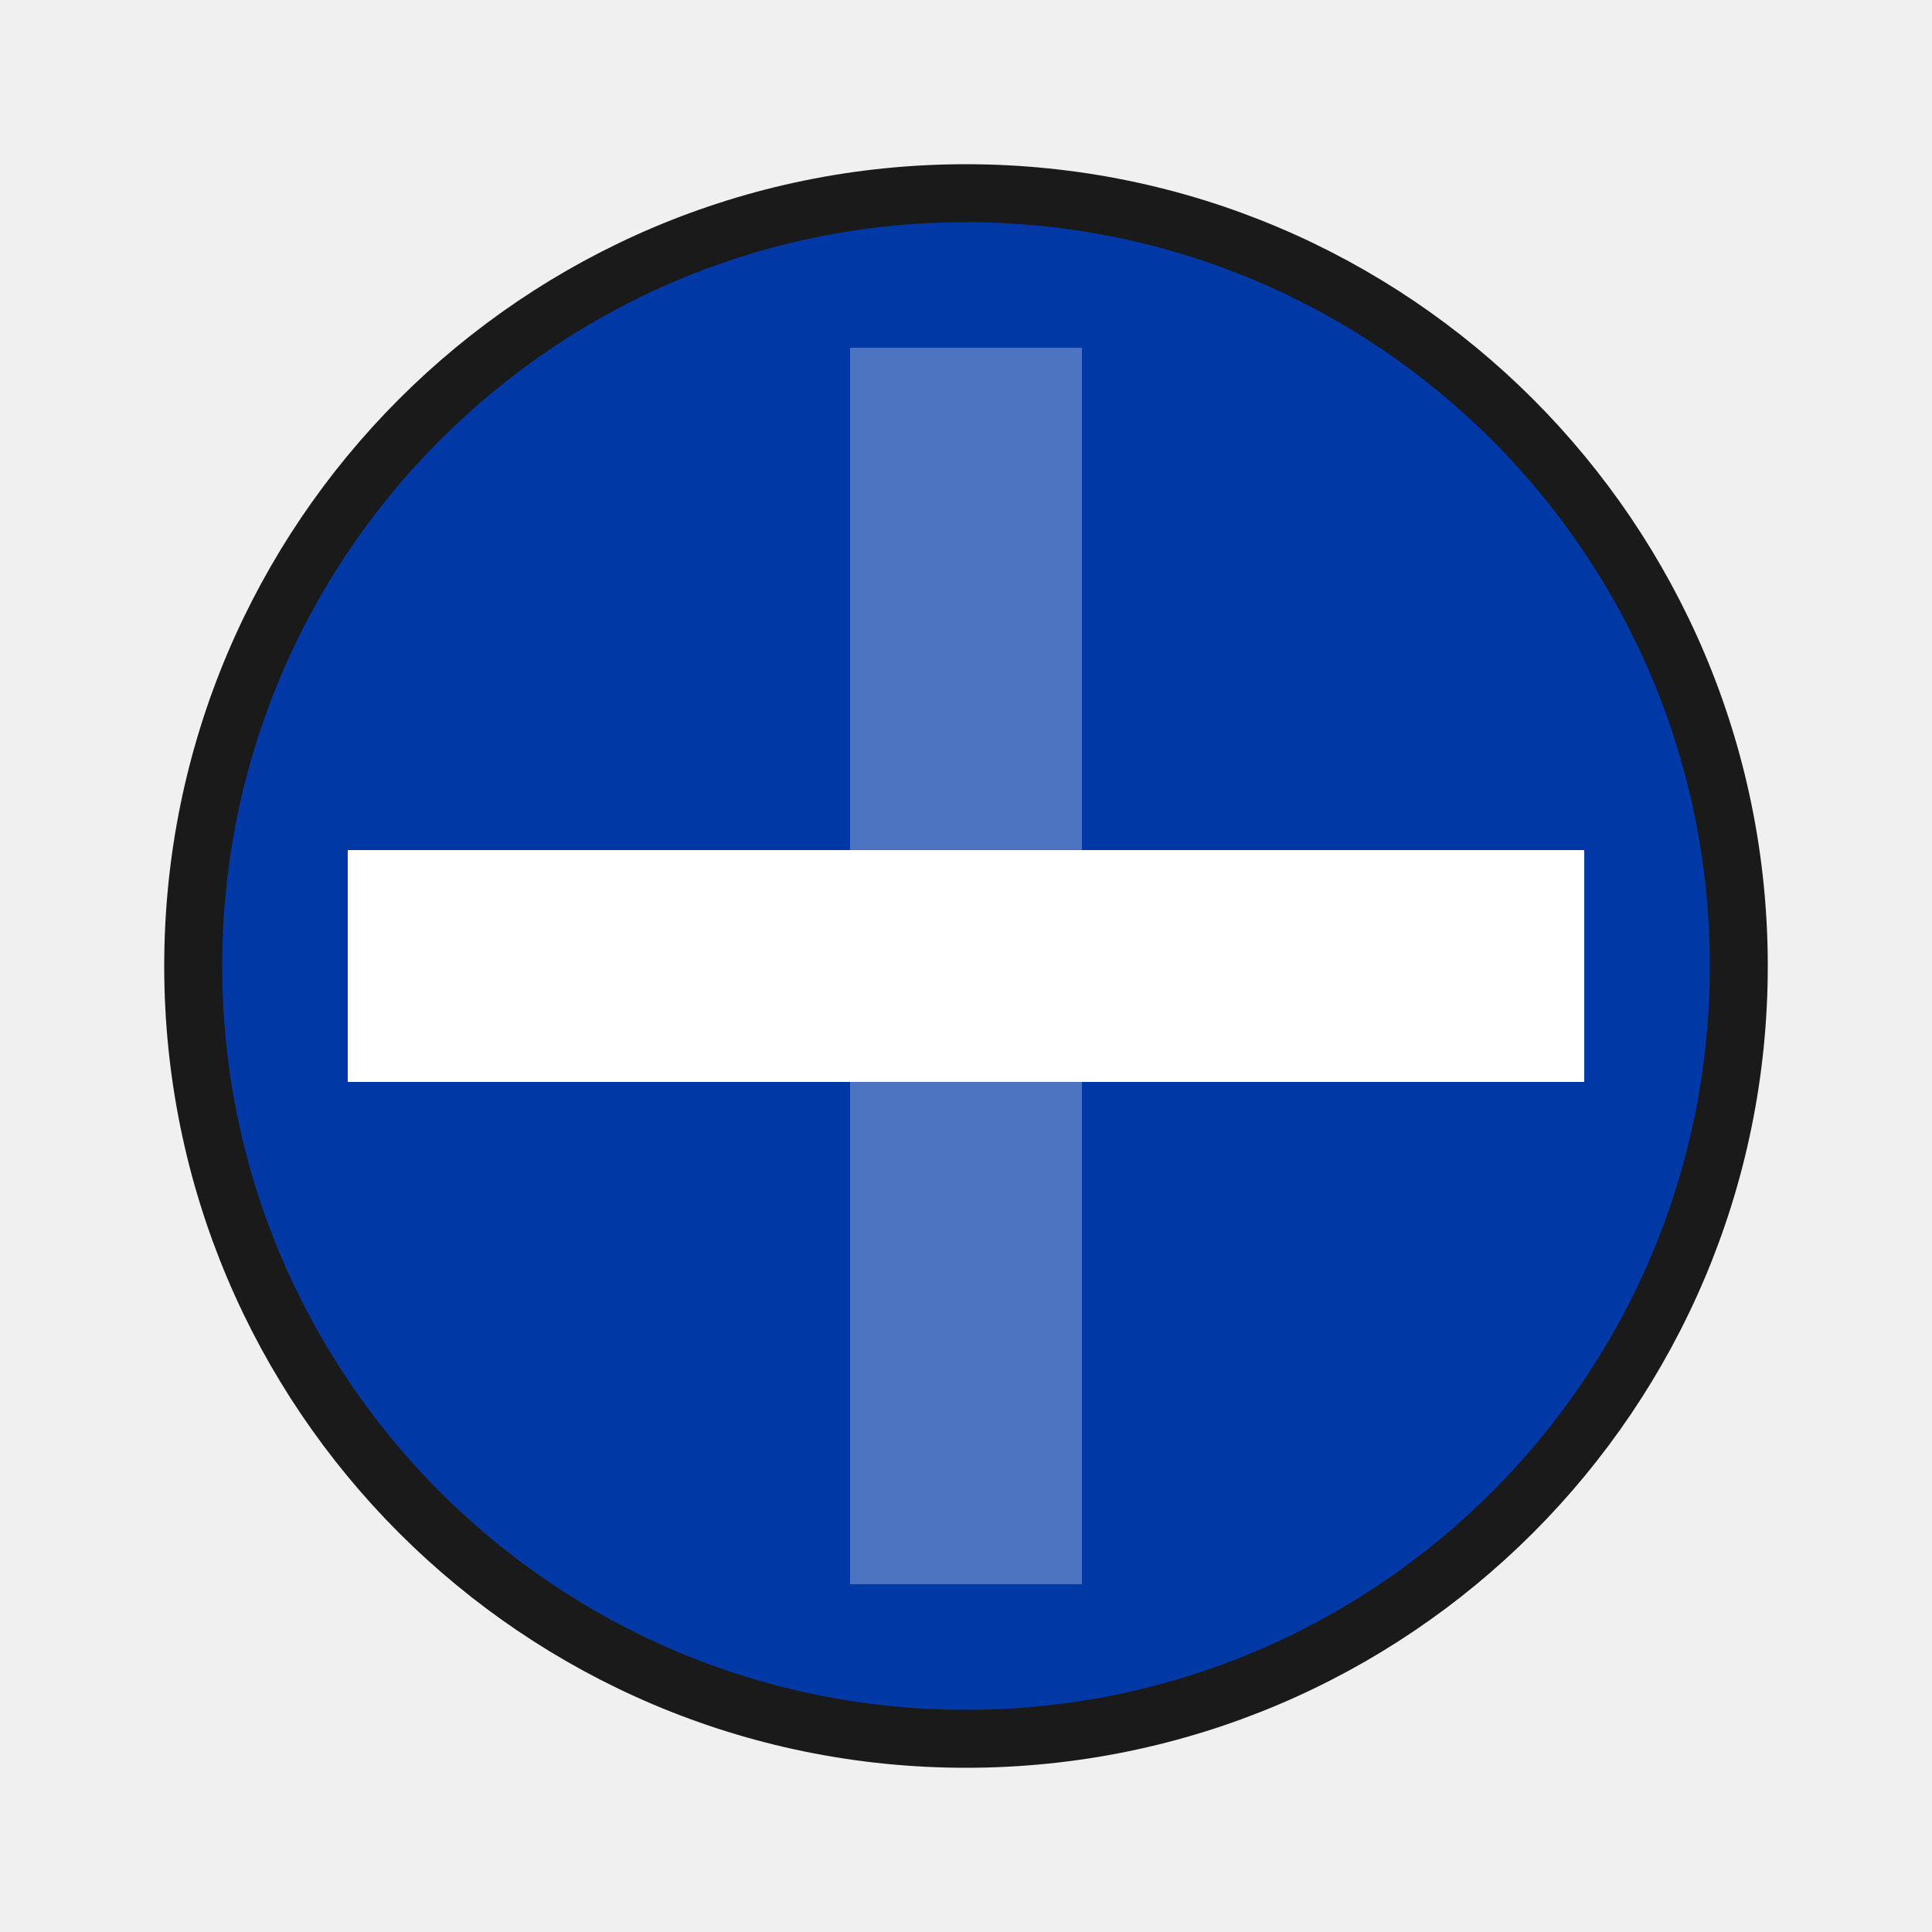
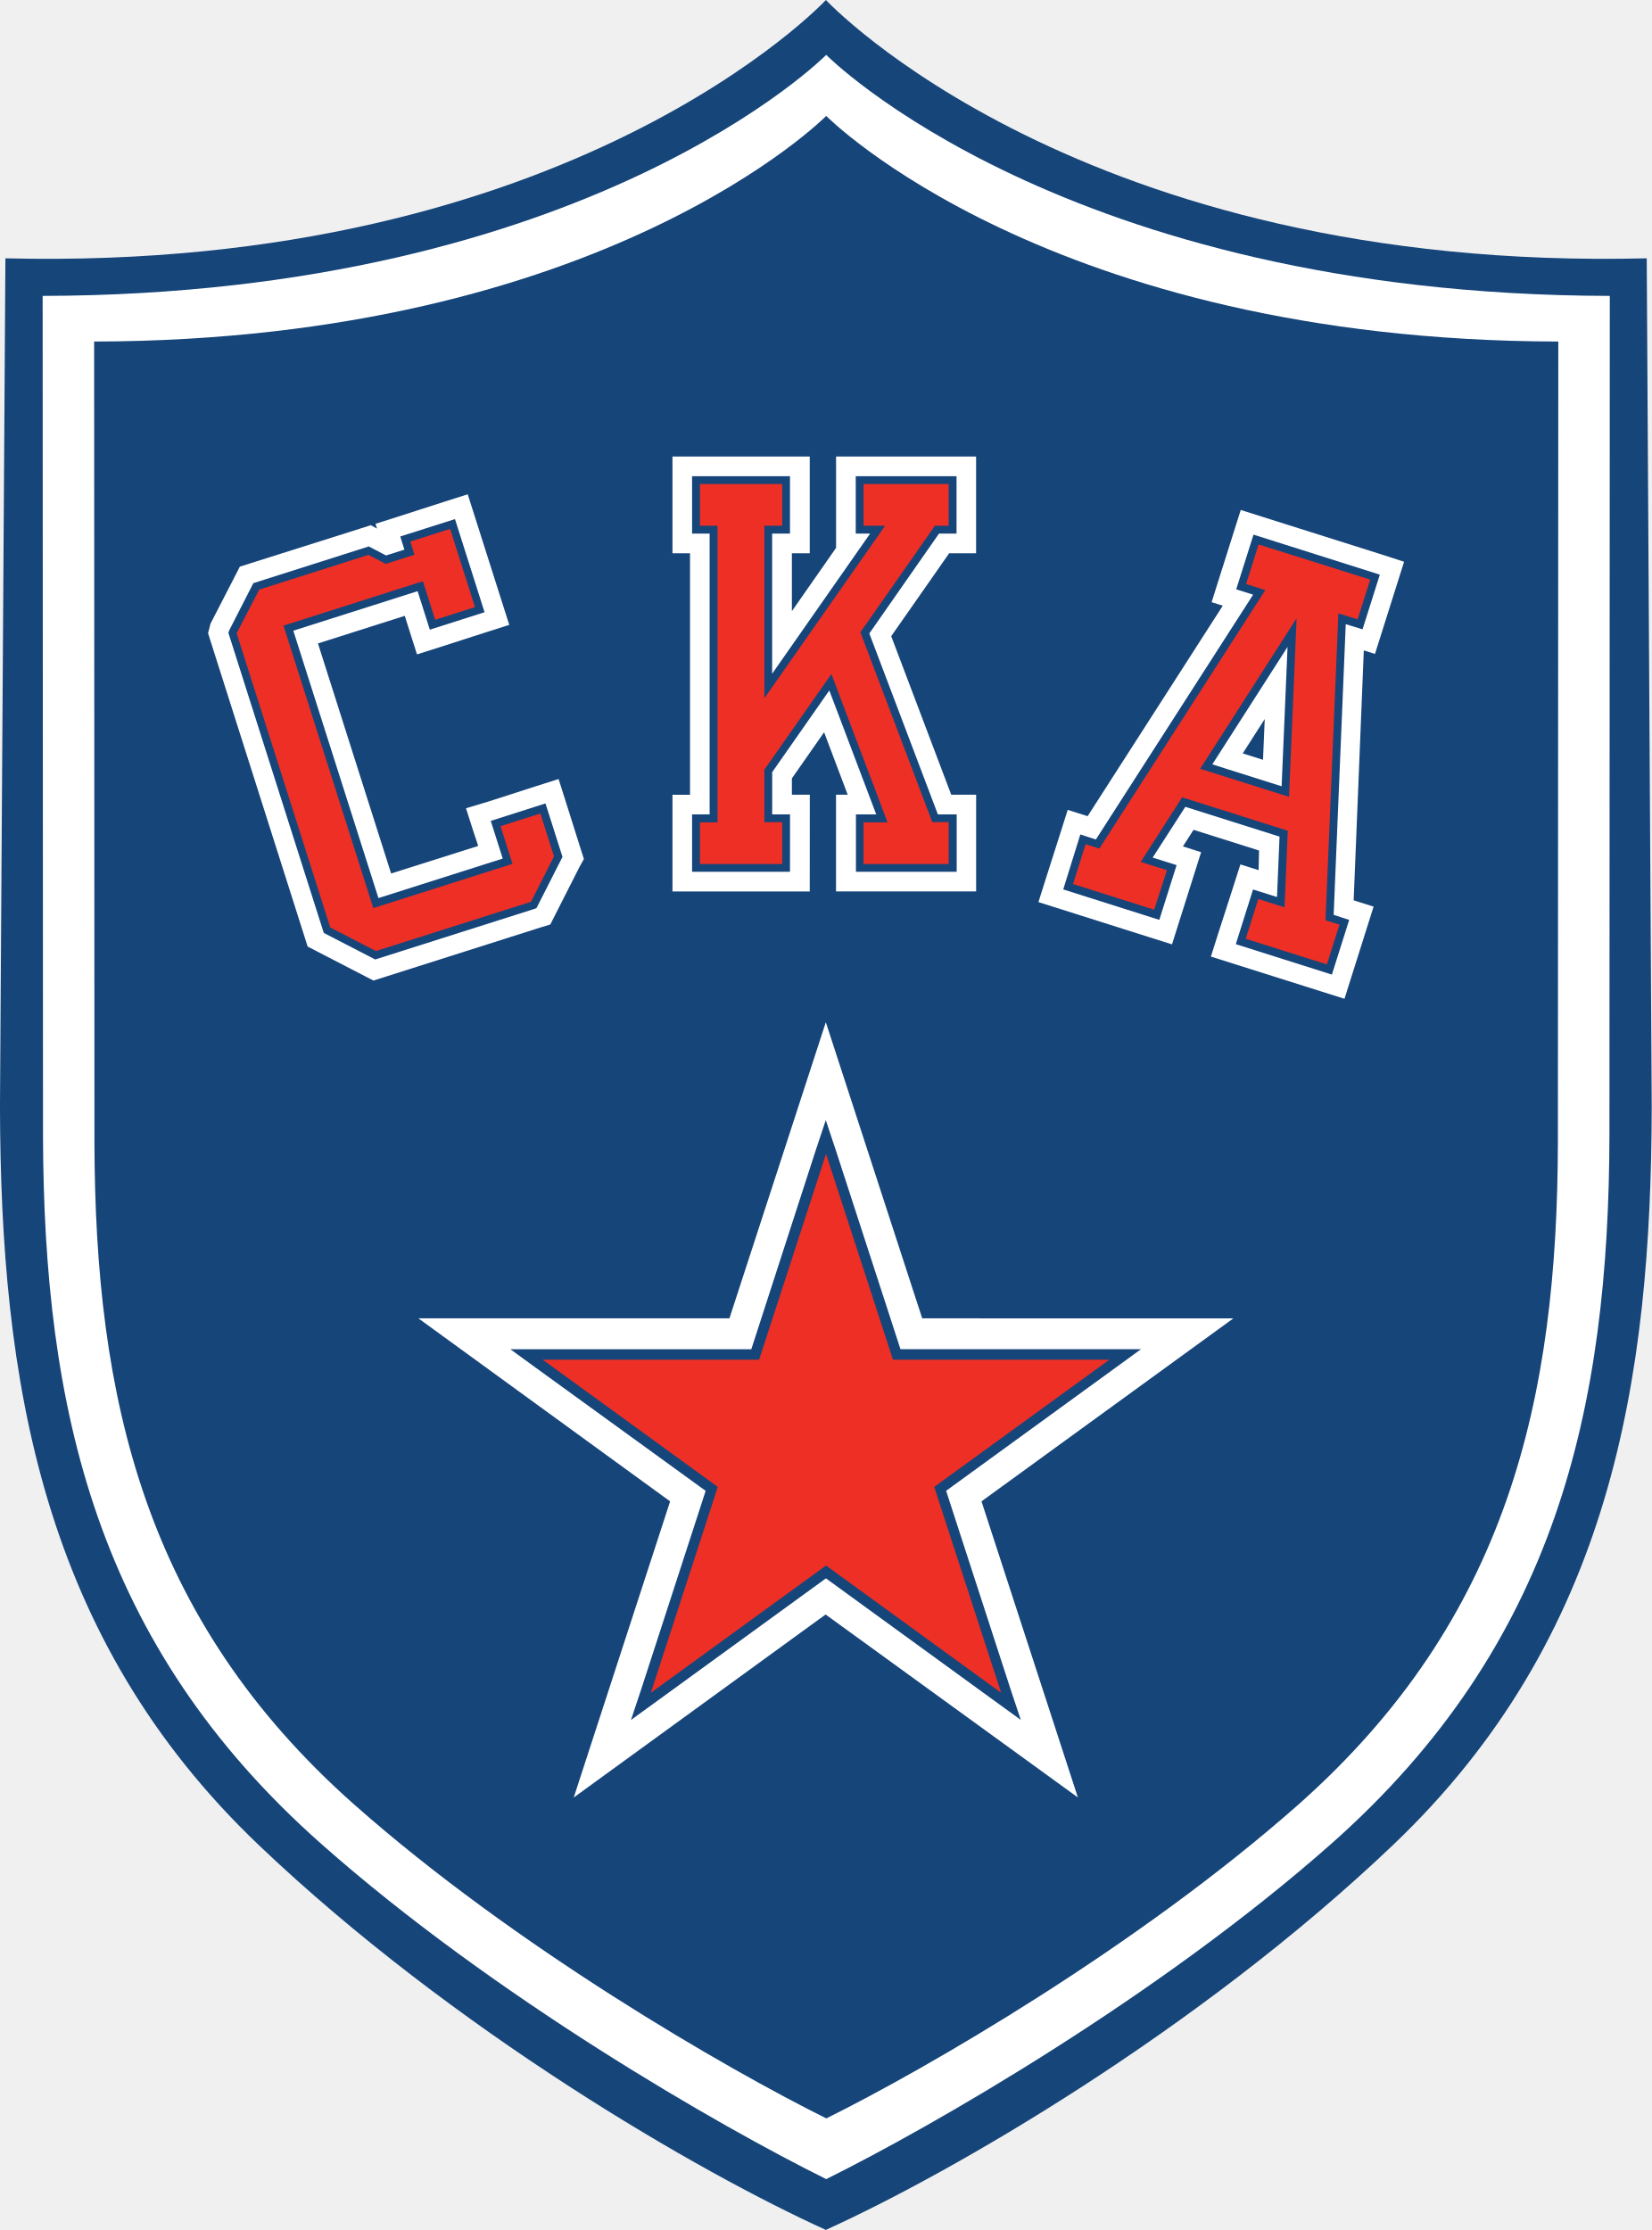
- <svg xmlns="http://www.w3.org/2000/svg" viewBox="0 0 100 100">
-   <circle cx="50" cy="50" r="40" fill="#0039A6" stroke="#1a1a1a" stroke-width="3" />
-   <rect x="18" y="44" width="64" height="12" fill="#fff" />
-   <rect x="44" y="18" width="12" height="64" fill="#fff" opacity="0.3" />
+ <svg xmlns="http://www.w3.org/2000/svg" width="592.55" height="800" version="1.1" viewBox="0 0 592.55 800">
+   <defs>
+     <style>.cls-1{fill:#16457a;}.cls-2{fill:#fff;}.cls-3{fill:#ed2f25;}</style>
+   </defs>
+   <g stroke-width="1.82">
+     <path class="cls-1" d="m590.75 92.67c-203.37 5.023-294.46-92.668-294.46-92.668s-90.994 97.691-294.35 92.668l-1.947 304.14c0.218 98.146 14.668 190.58 92.814 265.08 69.865 66.553 158.22 117.58 203.35 138.02v0.091h0.218v-0.091c45.133-20.437 133.49-71.467 203.35-138.02 78.255-74.506 92.65-166.94 92.814-265.08z" fill="#16457a" />
+     <path class="cls-2" d="m296.4 19.69s-84.97 86.026-281.1 86.462l0.127 300.9c0.218 98.146 18.963 182.93 99.893 254.49 61.639 54.596 142.62 101.15 181.08 120.2 38.436-19.054 119.42-65.679 181.08-120.2 80.912-71.558 99.675-156.35 99.893-254.49l0.127-300.9c-196.13-0.437-281.1-86.462-281.1-86.462z" fill="#fff" />
+     <path class="cls-1" d="m296.4 41.58s-79.419 80.548-262.63 80.948l0.109 287.21c0.218 91.685 17.744 170.89 93.305 237.73 57.599 50.957 133.29 94.634 169.25 112.5 35.906-17.798 111.59-61.566 169.25-112.5 75.489-66.844 93.014-146.05 93.196-237.73l0.146-287.21c-183.21-0.4-262.63-80.948-262.63-80.948z" fill="#16457a" />
+     <path class="cls-2" d="m197.42 331.65 1.601-3.167 8.79-17.325 1.656-3.003-1.056-3.294-5.46-17.307-2.566-8.08-8.062 2.566-16.961 5.46-8.19 2.457 2.566 8.062 1.82 5.46-31.247 9.882-26.243-82.531 31.138-9.9 1.82 5.751 2.566 8.08 8.08-2.566 16.961-5.46 8.062-2.566-2.566-8.044-9.773-30.738-2.566-8.062-8.062 2.566-16.961 5.46-8.062 2.566 0.546 1.711-2.22-1.219-3.349 1.074-40.292 12.739-3.349 1.056-1.601 3.13-8.517 16.543-0.419 0.819-0.237 0.874v0.091l-0.637 2.384 0.746 2.366 33.923 106.72 1.056 3.349 3.112 1.62 17.398 8.99 3.112 1.601 3.33-1.056 56.744-18.035zm93.087-46.552h-6.424v-5.86l11.556-16.543 8.462 22.403h-4.186v34.687h50.265v-34.687h-8.936l-21.529-56.871 20.783-29.737h9.664v-34.705h-50.229v32.758l-15.851 22.712v-20.765h6.406v-34.705h-49.246v34.705h6.297v86.626h-6.297v34.687h49.246zm205.28-86.135-42.622-13.467-8.062-2.548-2.548 8.062-5.35 16.943-2.548 8.08 4.004 1.256-48.482 75.507-7.152-2.257-2.548 8.062-5.405 16.961-2.548 8.062 8.062 2.548 31.793 10.064 8.062 2.548 2.548-8.062 5.35-16.943 2.548-8.062-6.533-2.075 3.822-5.951 23.495 7.425-0.164 7.043-6.533-2.057-2.566 8.062-5.46 16.943-2.548 8.062 39.855 12.594 8.062 2.548 2.548-8.062 5.35-16.943 2.548-8.062-7.152-2.257 3.64-89.665 4.004 1.274 2.548-8.062 5.35-16.943 2.548-8.062zm-42.694 73.614-7.279-2.293 7.898-12.339zm-122.26 200.37-34.578-106.23-34.578 106.23h-111.58l90.302 65.661-34.578 106.24 90.357-65.661 90.503 65.643-34.578-106.23 90.357-65.643z" fill="#fff" />
+     <path class="cls-3" d="m282.02 293.6h-6.406v-16.998l22.257-31.848 18.508 48.846h-7.971v17.78h33.34v-17.78h-6.315l-25.187-66.517 25.879-37.035h5.623v-17.78h-33.358v17.78h6.442l-39.218 56.107v-56.125h6.406v-17.78h-32.321v17.78h6.297v103.57h-6.297v17.78h32.321zm205.88-69.629 5.35-16.943-42.64-13.522-5.35 16.943 6.479 2.057-57.945 90.266-5.259-1.656-5.35 16.961 31.775 10.1 5.369-16.943-9.008-2.839 13.267-20.71 35.852 11.338-1.037 24.587-8.99-2.839-5.35 16.943 31.793 10.046 5.35-16.943-5.259-1.656 4.441-107.19zm-26.825 60.056-28.354-8.954 30.774-48.045zm-260.82 23.331-5.46-17.307-16.961 5.46 4.295 13.522-47.317 15.014-31.356-98.656 47.317-15.032 4.404 13.831 16.961-5.46-9.827-30.683-16.961 5.46 1.51 4.713-8.371 2.566-6.188-3.239-40.31 12.739-8.517 16.543v0.091l33.832 106.72 17.416 8.99 56.744-18.035zm121.4 178.57-25.351-78.036-25.351 78.036h-82.04l66.371 48.227-25.351 77.927 66.371-48.227 66.389 48.227-25.351-78.036 66.371-48.227z" fill="#ed2f25" />
+     <path class="cls-1" d="m283.42 292.16h-6.406v-15.141l20.492-29.318 16.834 44.46h-7.279v20.583h36.143v-20.583h-6.752l-24.587-64.915 24.987-35.815h6.297v-20.583h-36.161v20.583h5.15l-35.142 50.265v-50.265h6.406v-20.583h-35.124v20.583h6.297v100.73h-6.297v20.583h35.124zm-2.803 17.817h-29.518v-14.959h6.297v-106.41h-6.297v-14.978h29.518v14.978h-6.406v61.876l43.313-61.876h-7.734v-14.978h30.538v14.978h-4.932l-26.734 38.217 25.788 68.1h5.878v15.05h-30.538v-14.959h8.608l-20.146-53.213-24.041 34.323v18.836h6.406zm208.18-84.206 6.206-19.618-45.315-14.359-6.206 19.618 6.06 1.929-56.416 87.827-5.569-1.82-6.133 19.728 34.468 10.919 6.206-19.637-8.59-2.712 11.72-18.199 33.795 10.683-0.91 21.675-8.59-2.712-6.188 19.618 34.468 10.919 6.206-19.618-5.569-1.82 4.331-104.28zm-13.231 103.31v1.074l4.95 1.565-4.513 14.268-29.118-9.209 4.513-14.268 9.409 2.985 1.165-27.48-37.89-11.975-14.85 23.167 9.409 2.966-4.586 14.177-29.118-9.209 4.513-14.286 4.932 1.565 59.528-92.723-6.879-2.184 4.477-14.195 40.037 12.612-4.513 14.268-6.897-2.166zm-13.14-43.222 2.712-64.023-34.578 53.959zm-2.657-3.785-24.86-7.862 26.989-42.13zm-267.3 43.677 9.318-18.344-6.097-19.182-19.636 6.26 4.295 13.522-44.587 14.177-30.538-95.926 44.587-14.177 4.386 13.813 19.636-6.26-10.61-33.413-19.636 6.242 1.492 4.713-6.588 2.093-6.188-3.239-41.42 13.176-8.717 17.052-0.237 0.764 34.05 107.12 0.182 0.546 18.435 9.518 57.308-18.199zm-57.617 15.433-16.379-8.462-33.577-105.55 8.098-15.651 39.182-12.466 6.188 3.239 10.319-3.294-1.492-4.713 14.286-4.55 8.917 28.062-14.286 4.55-4.386-13.831-50.01 15.924 32.212 101.33 49.937-15.869-4.295-13.522 14.286-4.55 4.896 15.414-8.262 16.27zm165.03 71.576-3.64-10.919-3.64 10.919-23.076 71.266h-86.444l9.3 6.77 60.766 44.041-23.149 71.266-3.64 10.919 9.318-6.752 60.62-44.041 60.584 44.023 9.318 6.752-3.64-10.919-23.149-71.266 60.62-44.041 9.3-6.77h-86.299zm35.269 120.66 24.004 73.851-62.822-45.643-62.84 45.643 24.004-73.851-62.822-45.643h77.654l24.004-73.851 24.004 73.851h77.654z" fill="#16457a" />
+   </g>
</svg>
